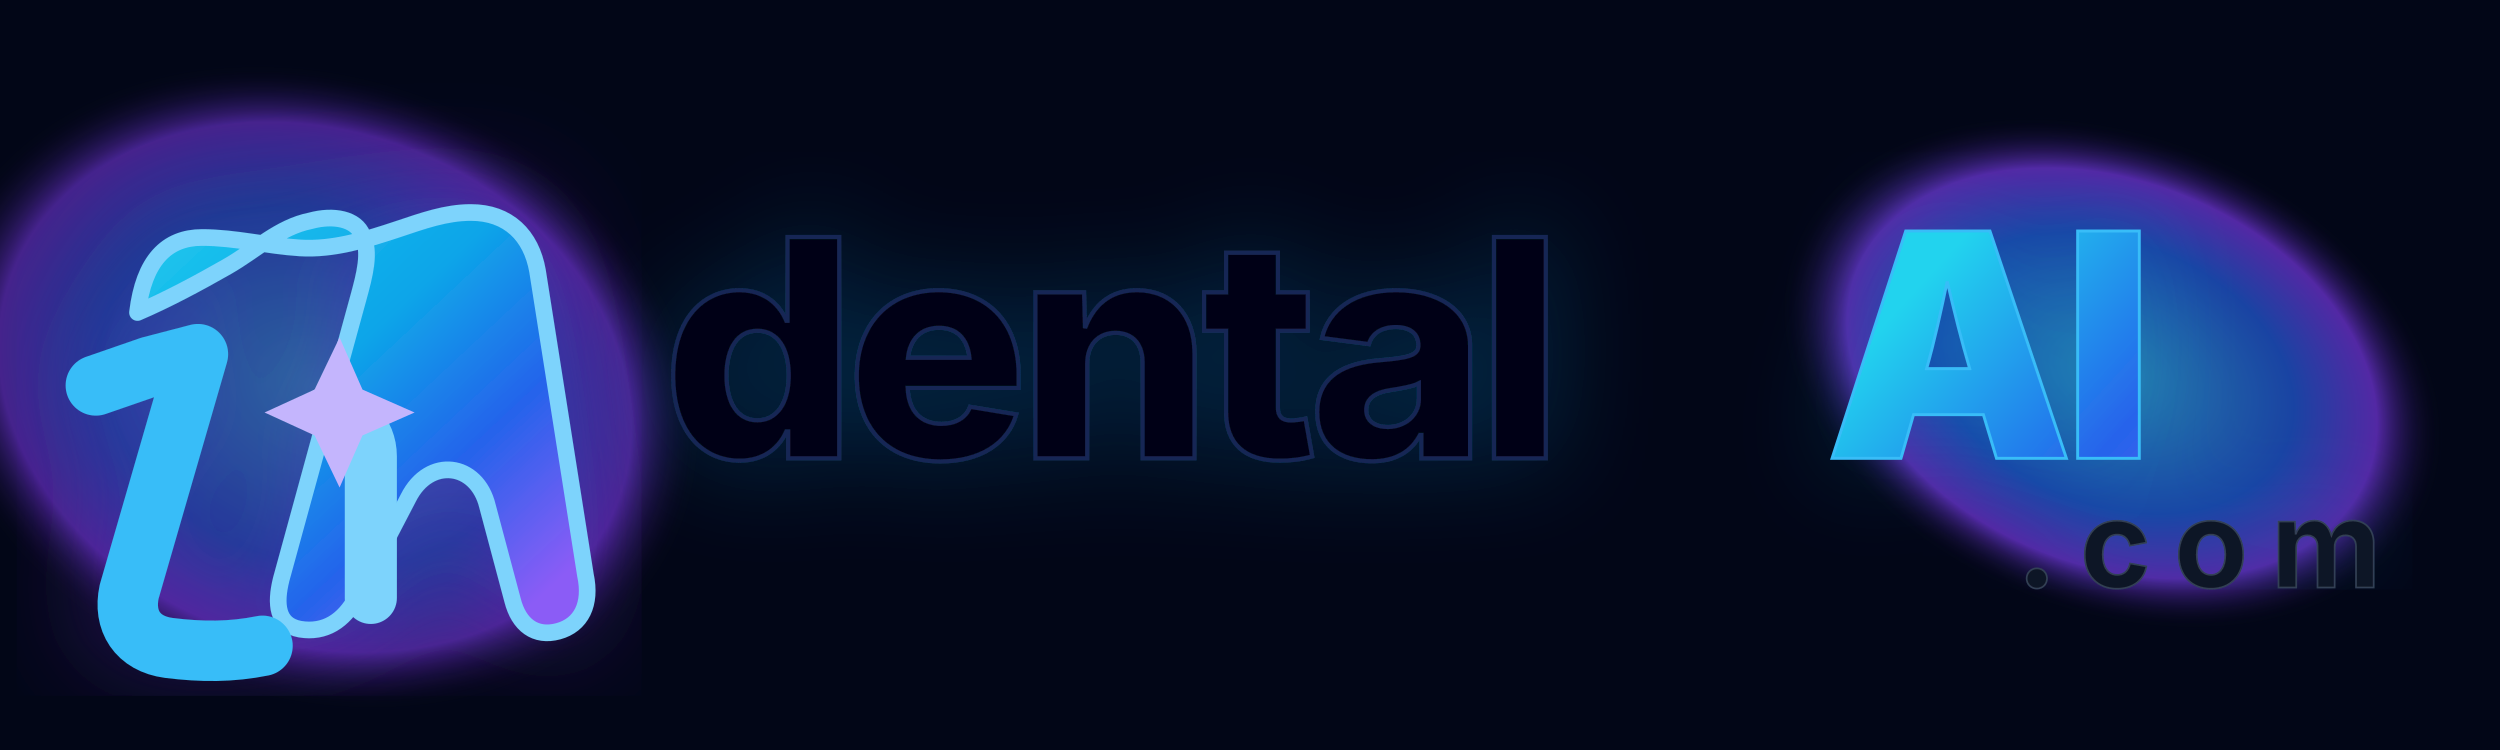
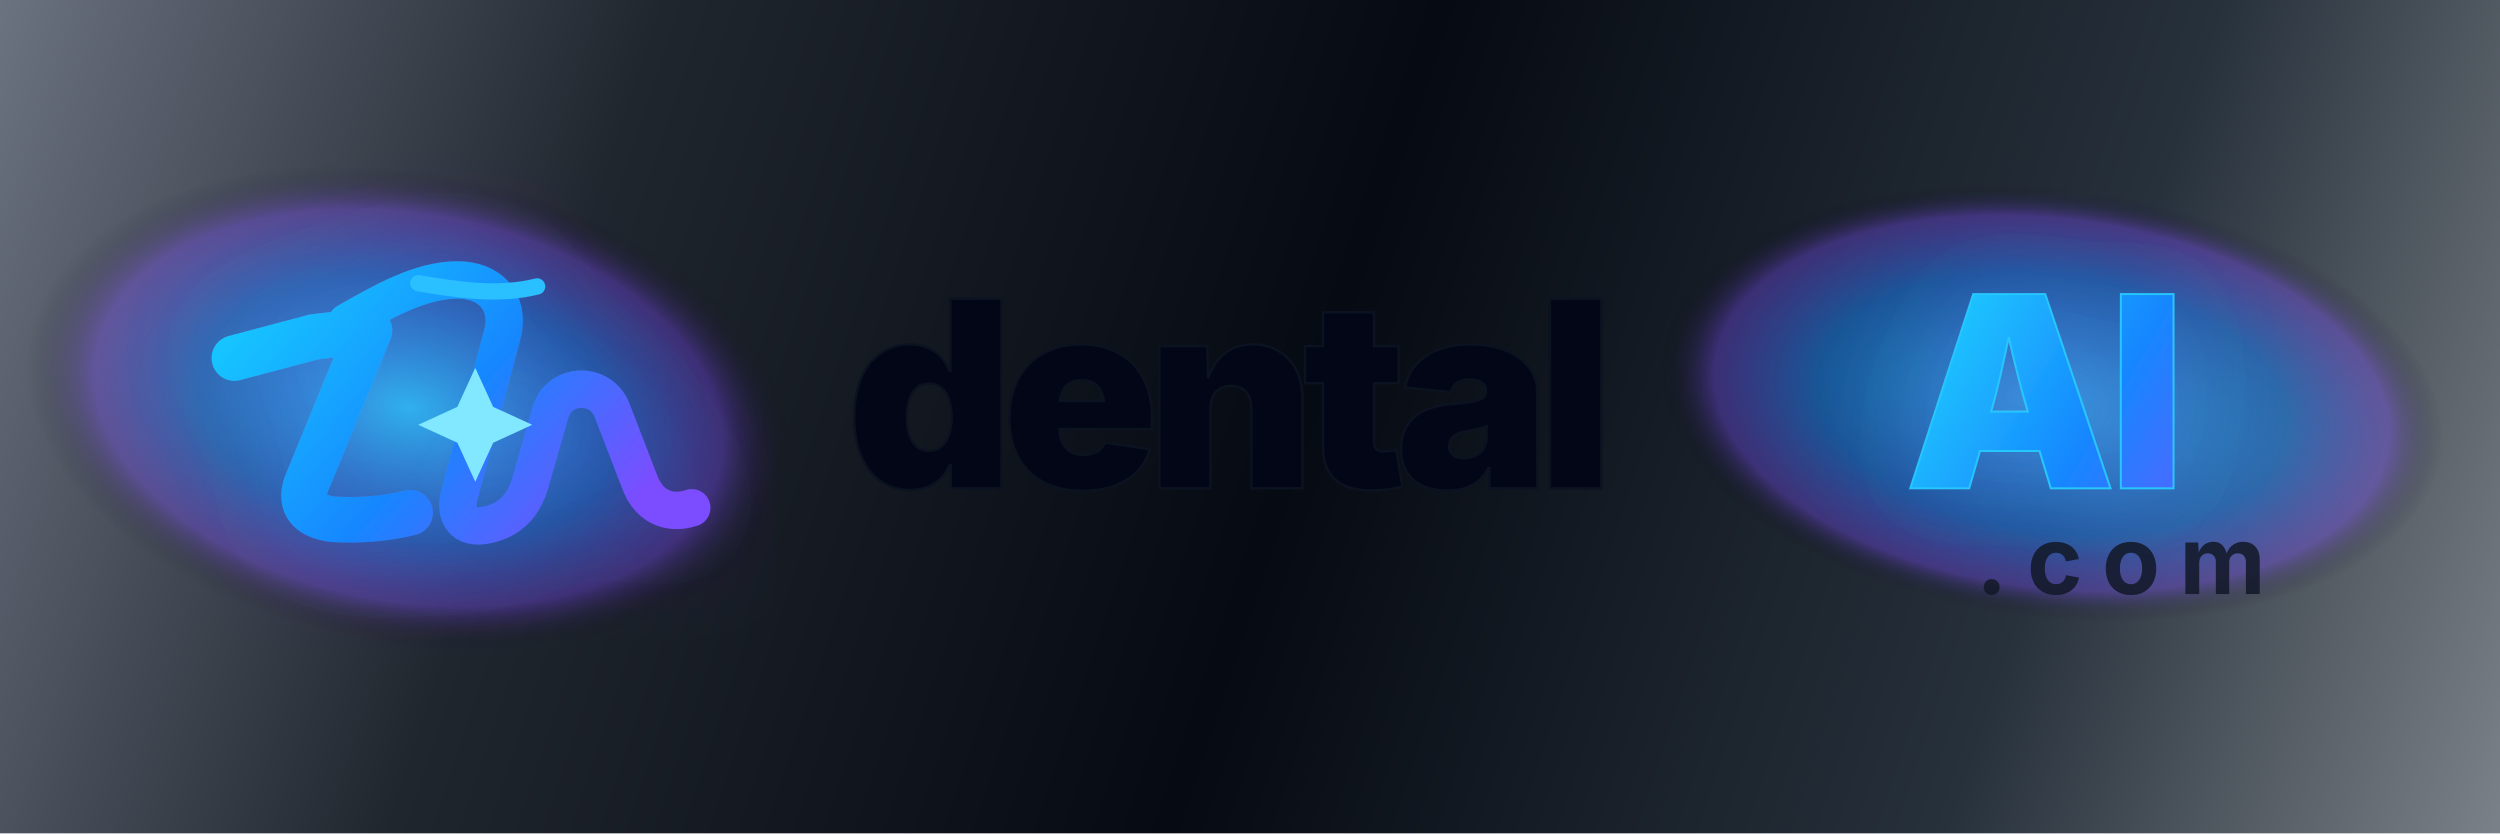
- <svg xmlns="http://www.w3.org/2000/svg" width="1200" height="360" viewBox="0 0 1200 360" fill="none">
+ <svg xmlns="http://www.w3.org/2000/svg" width="1536" height="512" viewBox="0 0 1536 512" fill="none">
  <defs>
-     <radialGradient id="brandGlow" cx="0" cy="0" r="1" gradientUnits="userSpaceOnUse" gradientTransform="translate(150 186) rotate(20) scale(190 150)">
-       <stop stop-color="#38BDF8" />
-       <stop offset="0.56" stop-color="#2563EB" />
-       <stop offset="0.82" stop-color="#7C3AED" />
-       <stop offset="1" stop-color="#020617" stop-opacity="0" />
+     <linearGradient id="wall" x1="0" y1="0" x2="1536" y2="512" gradientUnits="userSpaceOnUse">
+       <stop stop-color="#6B7280" />
+       <stop offset="0.24" stop-color="#20262E" />
+       <stop offset="0.52" stop-color="#060A12" />
+       <stop offset="0.8" stop-color="#27313B" />
+       <stop offset="1" stop-color="#7B8188" />
+     </linearGradient>
+     <radialGradient id="leftGlow" cx="0" cy="0" r="1" gradientUnits="userSpaceOnUse" gradientTransform="translate(250 250) rotate(10) scale(238 145)">
+       <stop stop-color="#21D4FD" stop-opacity="0.9" />
+       <stop offset="0.55" stop-color="#1687FF" stop-opacity="0.52" />
+       <stop offset="0.82" stop-color="#7B4DFF" stop-opacity="0.35" />
+       <stop offset="1" stop-color="#000000" stop-opacity="0" />
    </radialGradient>
-     <radialGradient id="aiGlow" cx="0" cy="0" r="1" gradientUnits="userSpaceOnUse" gradientTransform="translate(1014 180) rotate(22) scale(165 115)">
-       <stop stop-color="#38BDF8" />
-       <stop offset="0.55" stop-color="#2563EB" />
-       <stop offset="0.8" stop-color="#7C3AED" />
-       <stop offset="1" stop-color="#020617" stop-opacity="0" />
+     <radialGradient id="rightGlow" cx="0" cy="0" r="1" gradientUnits="userSpaceOnUse" gradientTransform="translate(1260 248) rotate(7) scale(242 132)">
+       <stop stop-color="#21D4FD" stop-opacity="0.78" />
+       <stop offset="0.6" stop-color="#1687FF" stop-opacity="0.5" />
+       <stop offset="0.86" stop-color="#7B4DFF" stop-opacity="0.36" />
+       <stop offset="1" stop-color="#000000" stop-opacity="0" />
    </radialGradient>
-     <linearGradient id="mark" x1="58" y1="70" x2="260" y2="286" gradientUnits="userSpaceOnUse">
-       <stop stop-color="#22D3EE" />
-       <stop offset="0.5" stop-color="#0EA5E9" />
-       <stop offset="0.75" stop-color="#2563EB" />
-       <stop offset="1" stop-color="#8B5CF6" />
+     <linearGradient id="brand" x1="144" y1="154" x2="364" y2="340" gradientUnits="userSpaceOnUse">
+       <stop stop-color="#19D3FF" />
+       <stop offset="0.58" stop-color="#1687FF" />
+       <stop offset="1" stop-color="#7B4DFF" />
    </linearGradient>
-     <linearGradient id="ai" x1="970" y1="84" x2="1138" y2="238" gradientUnits="userSpaceOnUse">
-       <stop stop-color="#22D3EE" />
-       <stop offset="0.52" stop-color="#2563EB" />
-       <stop offset="1" stop-color="#8B5CF6" />
+     <linearGradient id="ai" x1="1188" y1="160" x2="1390" y2="280" gradientUnits="userSpaceOnUse">
+       <stop stop-color="#21D4FD" />
+       <stop offset="0.58" stop-color="#1687FF" />
+       <stop offset="1" stop-color="#645BFF" />
    </linearGradient>
-     <filter id="markGlow" x="8" y="34" width="300" height="300" filterUnits="userSpaceOnUse" color-interpolation-filters="sRGB">
-       <feDropShadow dx="0" dy="0" stdDeviation="18" flood-color="#0EA5E9" flood-opacity="0.92" />
-       <feDropShadow dx="0" dy="0" stdDeviation="28" flood-color="#7C3AED" flood-opacity="0.42" />
+     <filter id="brandGlow" x="56" y="80" width="420" height="350" filterUnits="userSpaceOnUse" color-interpolation-filters="sRGB">
+       <feDropShadow dx="0" dy="0" stdDeviation="18" flood-color="#1687FF" flood-opacity="0.85" />
+       <feDropShadow dx="0" dy="0" stdDeviation="34" flood-color="#7B4DFF" flood-opacity="0.42" />
    </filter>
-     <filter id="textGlow" x="273" y="73" width="885" height="210" filterUnits="userSpaceOnUse" color-interpolation-filters="sRGB">
-       <feDropShadow dx="0" dy="0" stdDeviation="14" flood-color="#2563EB" flood-opacity="0.42" />
-       <feDropShadow dx="0" dy="0" stdDeviation="24" flood-color="#0EA5E9" flood-opacity="0.24" />
+     <filter id="aiGlow" x="1100" y="118" width="384" height="268" filterUnits="userSpaceOnUse" color-interpolation-filters="sRGB">
+       <feDropShadow dx="0" dy="0" stdDeviation="18" flood-color="#1687FF" flood-opacity="0.72" />
+       <feDropShadow dx="0" dy="0" stdDeviation="32" flood-color="#7B4DFF" flood-opacity="0.4" />
    </filter>
  </defs>
-   <rect width="1200" height="360" fill="#020617" />
-   <rect width="1200" height="360" fill="url(#brandGlow)" opacity="0.55" />
-   <rect width="1200" height="360" fill="url(#aiGlow)" opacity="0.66" />
-   <g filter="url(#markGlow)">
-     <path d="M66 150C80 144 95 136 109 128C123 120 134 109 149 106C160 103 171 105 174 113C178 121 175 132 172 143L135 278C132 290 133 300 144 302C156 304 165 298 171 287L196 239C206 219 229 222 234 243L246 288C249 300 257 306 268 303C279 300 284 290 281 276L258 130C255 113 244 102 226 102C214 102 203 106 191 110C176 115 160 120 144 119C128 118 113 114 97 114C80 114 69 125 66 150Z" fill="url(#mark)" stroke="#7DD3FC" stroke-width="8" stroke-linejoin="round" />
-     <path d="M46 185L72 176L95 170L62 284C59 298 66 309 81 311C97 313 111 313 126 310" stroke="#38BDF8" stroke-width="29" stroke-linecap="round" stroke-linejoin="round" />
-     <path d="M157 198C169 198 178 207 178 219V287" stroke="#7DD3FC" stroke-width="25" stroke-linecap="round" />
-     <path d="M163 162L174 187L199 198L174 209L163 234L151 209L127 198L151 187L163 162Z" fill="#C4B5FD" />
+   <rect width="1536" height="512" fill="url(#wall)" />
+   <rect width="1536" height="512" fill="url(#leftGlow)" />
+   <rect width="1536" height="512" fill="url(#rightGlow)" />
+   <g filter="url(#brandGlow)">
+     <path d="M144 220L193 207L227 203L188 298C184 310 190 317 204 319C220 320 236 319 252 315" stroke="url(#brand)" stroke-width="28" stroke-linecap="round" stroke-linejoin="round" />
+     <path d="M213 198C234 186 258 172 281 172C301 172 313 185 309 204L282 305C279 319 287 326 301 322C314 319 322 310 326 296L338 254C343 235 369 234 376 252L393 296C398 310 410 317 425 312" stroke="url(#brand)" stroke-width="23" stroke-linecap="round" stroke-linejoin="round" />
+     <path d="M257 174C281 178 306 182 330 176" stroke="#2CBFFF" stroke-width="10" stroke-linecap="round" />
+     <path d="M292 226L303 250L327 261L303 272L292 296L281 272L257 261L281 250L292 226Z" fill="#82E8FF" />
  </g>
-   <g filter="url(#textGlow)">
-     <text x="318" y="220" font-family="Inter, Avenir Next, Arial, Helvetica, sans-serif" font-size="146" font-weight="800" letter-spacing="-5" fill="#020617" stroke="#172554" stroke-width="2">dental</text>
-     <text x="876" y="220" font-family="Inter, Avenir Next, Arial, Helvetica, sans-serif" font-size="150" font-weight="900" letter-spacing="-5" fill="url(#ai)" stroke="#38BDF8" stroke-width="1.4">AI</text>
-     <text x="968" y="282" font-family="Inter, Avenir Next, Arial, Helvetica, sans-serif" font-size="58" font-weight="700" letter-spacing="11" fill="#111827" stroke="#334155" stroke-width="0.8">.com</text>
+   <text x="520" y="300" font-family="Inter, Avenir Next, Arial, Helvetica, sans-serif" font-size="160" font-weight="850" letter-spacing="-8" fill="#020617" stroke="#0B1220" stroke-width="1.5">dental</text>
+   <g filter="url(#aiGlow)">
+     <text x="1170" y="300" font-family="Inter, Avenir Next, Arial, Helvetica, sans-serif" font-size="164" font-weight="900" letter-spacing="-5" fill="url(#ai)" stroke="#25C7FF" stroke-width="1.2">AI</text>
  </g>
+   <text x="1214" y="365" font-family="Inter, Avenir Next, Arial, Helvetica, sans-serif" font-size="58" font-weight="700" letter-spacing="12" fill="#111827" opacity="0.86">.com</text>
</svg>
